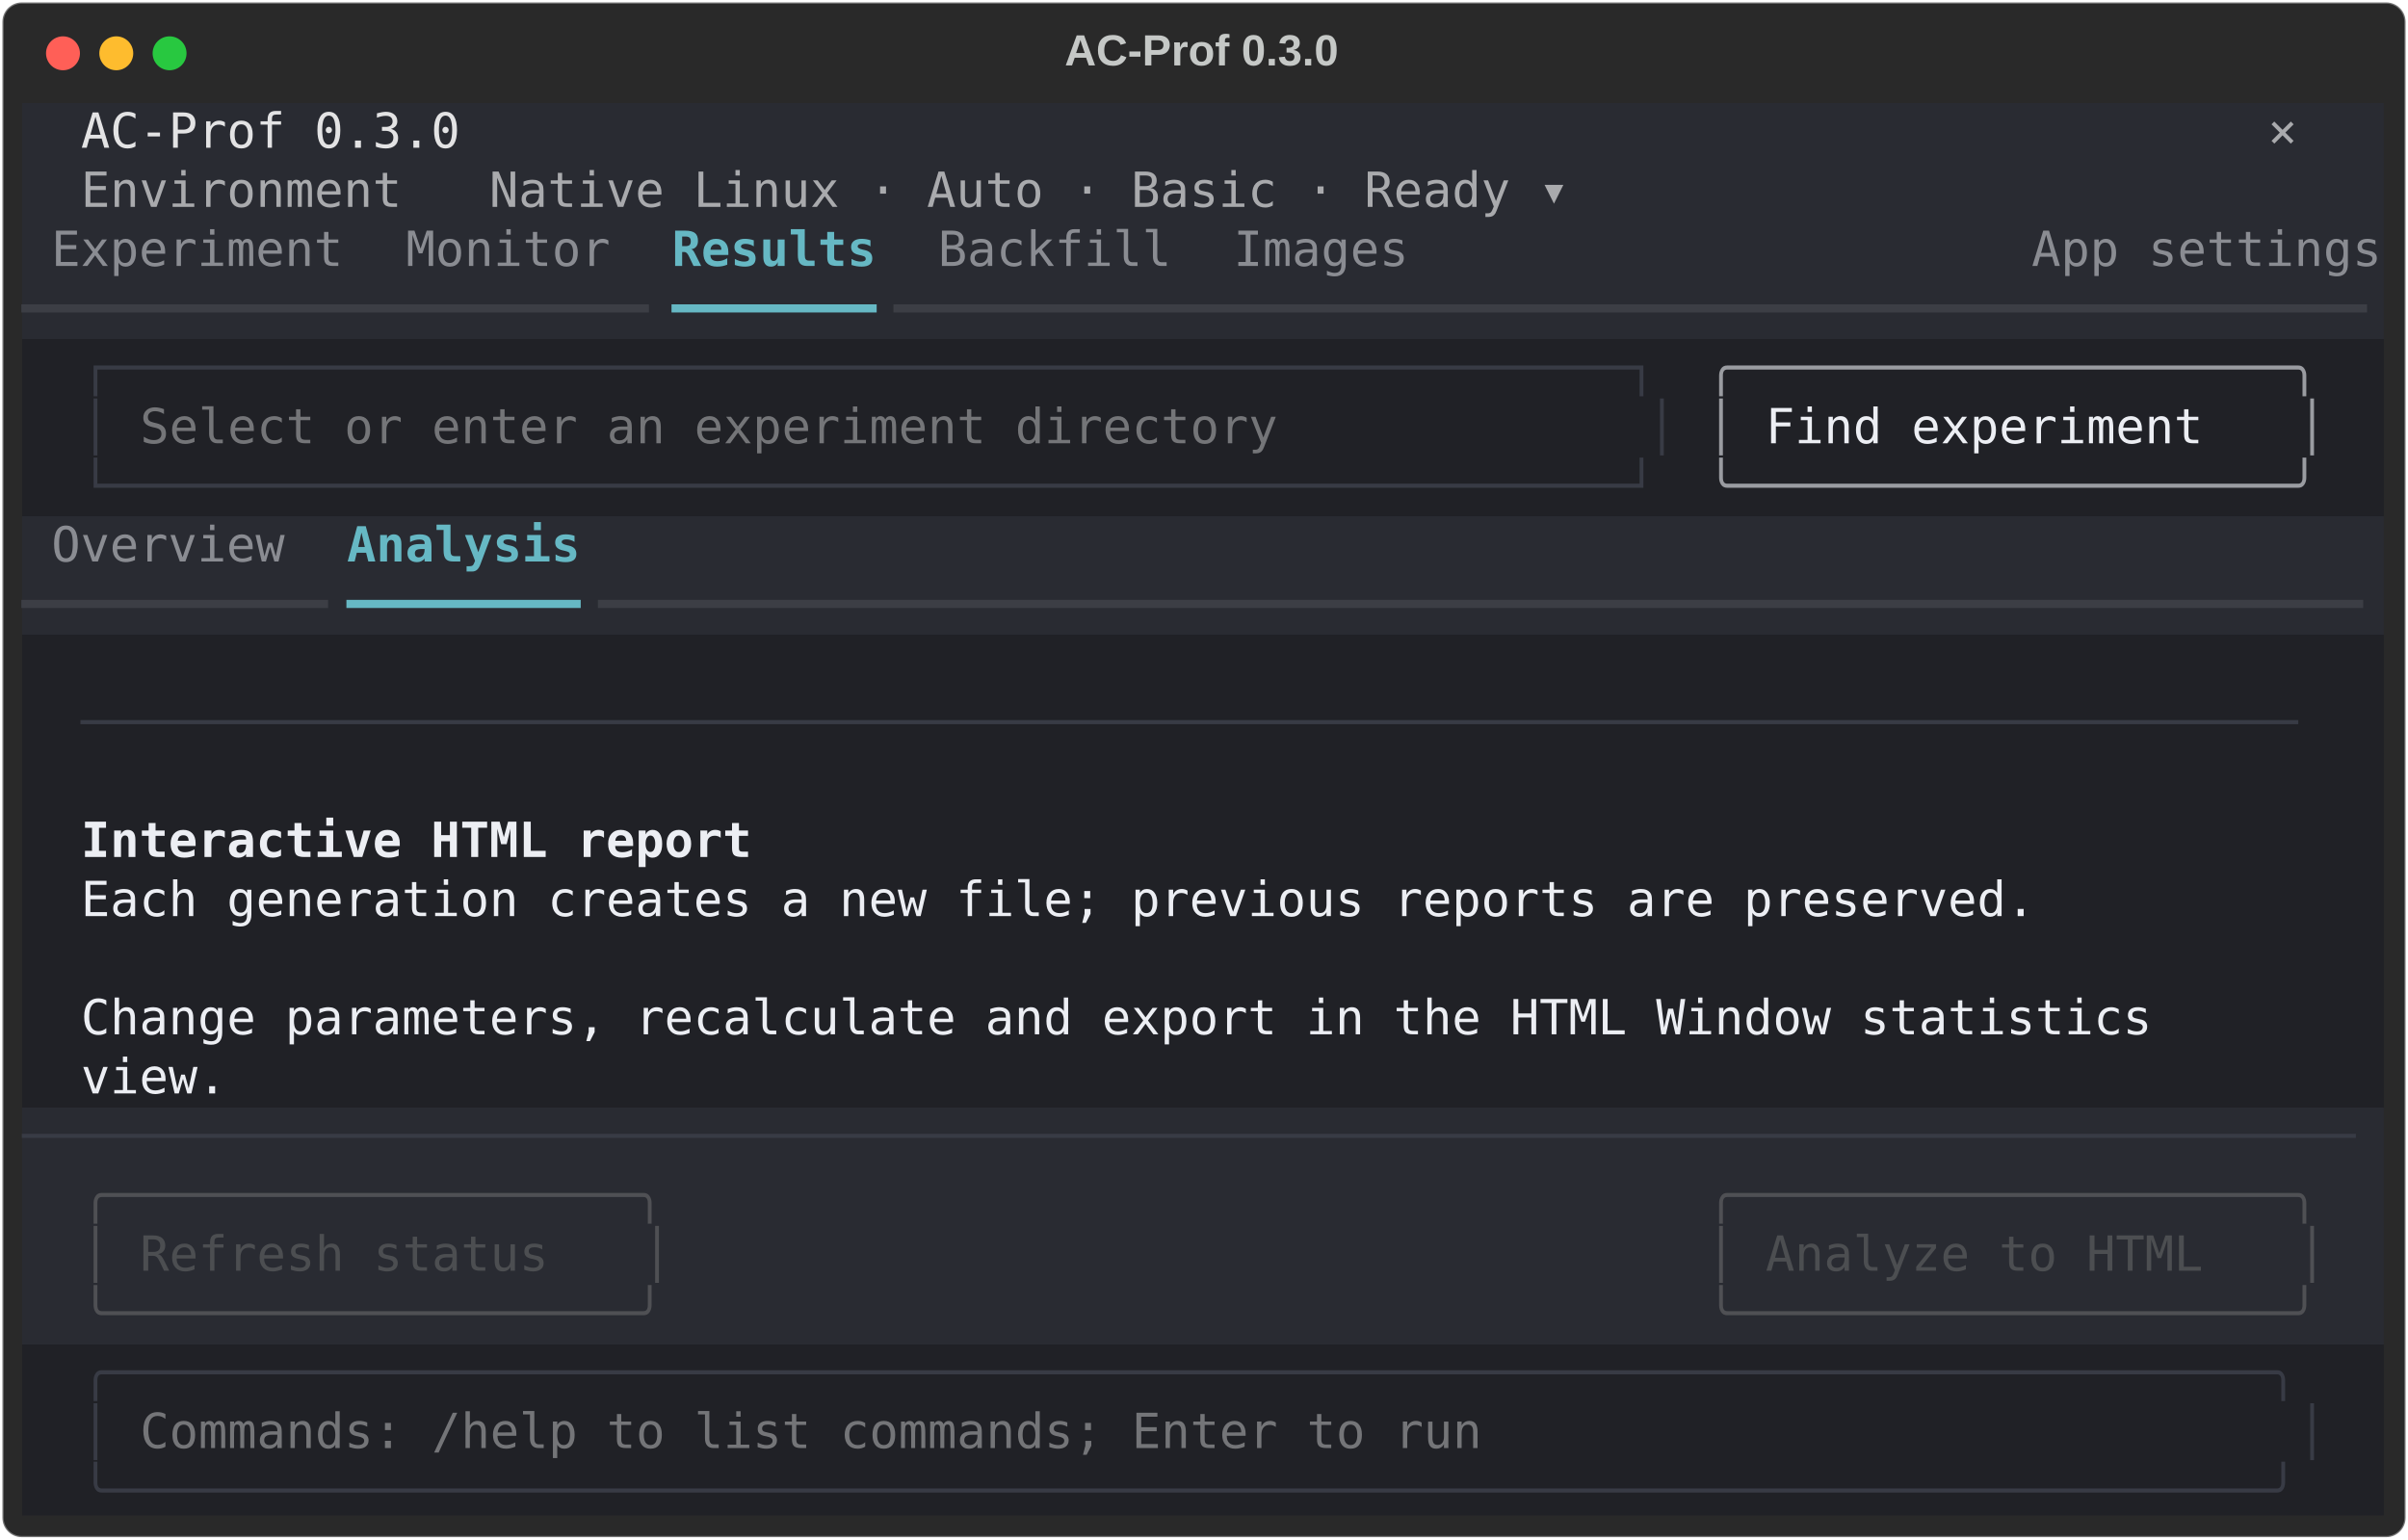
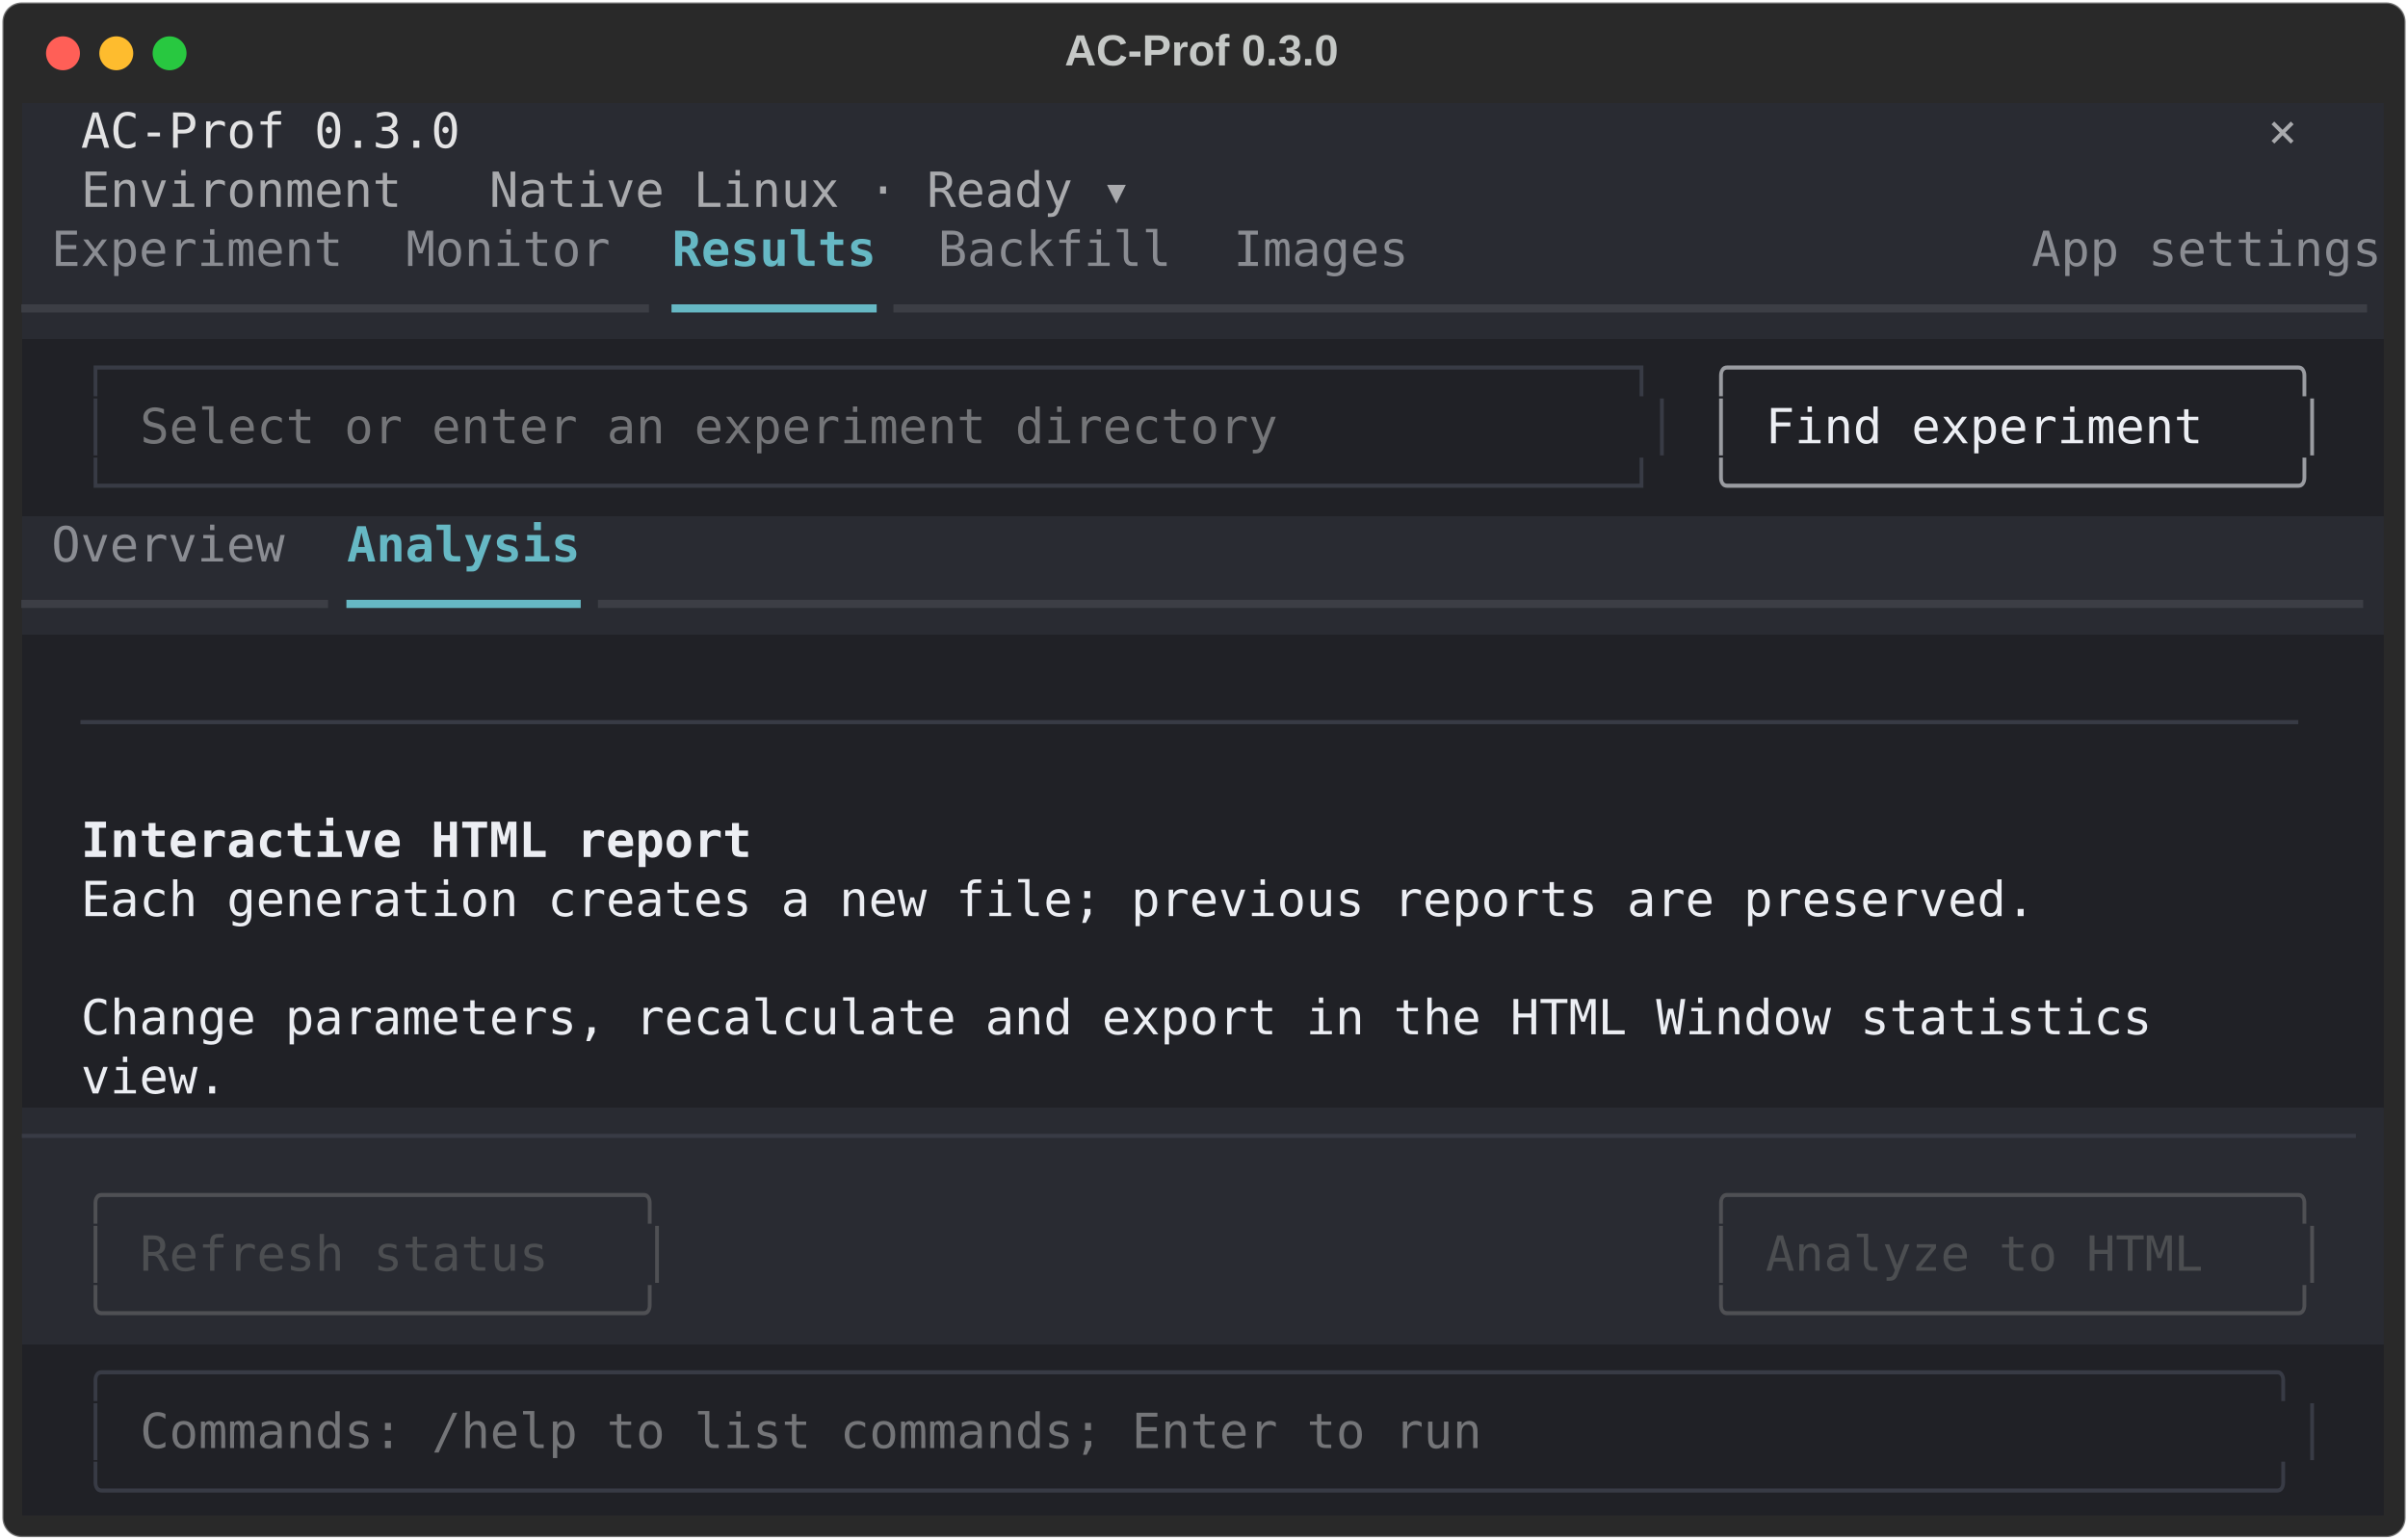
<svg xmlns="http://www.w3.org/2000/svg" class="rich-terminal" viewBox="0 0 994 635.6">
  <style>

    @font-face {
        font-family: "Fira Code";
        src: local("FiraCode-Regular"),
                url("https://cdnjs.cloudflare.com/ajax/libs/firacode/6.2.0/woff2/FiraCode-Regular.woff2") format("woff2"),
                url("https://cdnjs.cloudflare.com/ajax/libs/firacode/6.2.0/woff/FiraCode-Regular.woff") format("woff");
        font-style: normal;
        font-weight: 400;
    }
    @font-face {
        font-family: "Fira Code";
        src: local("FiraCode-Bold"),
                url("https://cdnjs.cloudflare.com/ajax/libs/firacode/6.2.0/woff2/FiraCode-Bold.woff2") format("woff2"),
                url("https://cdnjs.cloudflare.com/ajax/libs/firacode/6.2.0/woff/FiraCode-Bold.woff") format("woff");
        font-style: bold;
        font-weight: 700;
    }

    .terminal-matrix {
        font-family: Fira Code, monospace;
        font-size: 20px;
        line-height: 24.4px;
        font-variant-east-asian: full-width;
    }

    .terminal-title {
        font-size: 18px;
        font-weight: bold;
        font-family: arial;
    }

    .terminal-r1 { fill: #c5c8c6 }
.terminal-r2 { fill: #e3e3e4 }
.terminal-r3 { fill: #a9aaad }
.terminal-r4 { fill: #8a8c92 }
.terminal-r5 { fill: #66b8c4;font-weight: bold }
.terminal-r6 { fill: #3c3e45 }
.terminal-r7 { fill: #66b8c4 }
.terminal-r8 { fill: #383b45 }
.terminal-r9 { fill: #9a9ca1 }
.terminal-r10 { fill: #747578 }
.terminal-r11 { fill: #eceef3 }
.terminal-r12 { fill: #eceef3;font-weight: bold }
.terminal-r13 { fill: #4f5054 }
.terminal-r14 { fill: #4c4e51 }
    </style>
  <defs>
    <clipPath id="terminal-clip-terminal">
      <rect x="0" y="0" width="975.0" height="584.6" />
    </clipPath>
    <clipPath id="terminal-line-0">
      <rect x="0" y="1.5" width="976" height="24.65" />
    </clipPath>
    <clipPath id="terminal-line-1">
      <rect x="0" y="25.9" width="976" height="24.65" />
    </clipPath>
    <clipPath id="terminal-line-2">
      <rect x="0" y="50.3" width="976" height="24.65" />
    </clipPath>
    <clipPath id="terminal-line-3">
      <rect x="0" y="74.7" width="976" height="24.65" />
    </clipPath>
    <clipPath id="terminal-line-4">
      <rect x="0" y="99.1" width="976" height="24.65" />
    </clipPath>
    <clipPath id="terminal-line-5">
      <rect x="0" y="123.5" width="976" height="24.65" />
    </clipPath>
    <clipPath id="terminal-line-6">
      <rect x="0" y="147.9" width="976" height="24.65" />
    </clipPath>
    <clipPath id="terminal-line-7">
      <rect x="0" y="172.3" width="976" height="24.65" />
    </clipPath>
    <clipPath id="terminal-line-8">
      <rect x="0" y="196.7" width="976" height="24.65" />
    </clipPath>
    <clipPath id="terminal-line-9">
      <rect x="0" y="221.1" width="976" height="24.65" />
    </clipPath>
    <clipPath id="terminal-line-10">
      <rect x="0" y="245.5" width="976" height="24.65" />
    </clipPath>
    <clipPath id="terminal-line-11">
      <rect x="0" y="269.9" width="976" height="24.65" />
    </clipPath>
    <clipPath id="terminal-line-12">
      <rect x="0" y="294.3" width="976" height="24.65" />
    </clipPath>
    <clipPath id="terminal-line-13">
      <rect x="0" y="318.7" width="976" height="24.65" />
    </clipPath>
    <clipPath id="terminal-line-14">
      <rect x="0" y="343.1" width="976" height="24.65" />
    </clipPath>
    <clipPath id="terminal-line-15">
      <rect x="0" y="367.5" width="976" height="24.65" />
    </clipPath>
    <clipPath id="terminal-line-16">
      <rect x="0" y="391.9" width="976" height="24.65" />
    </clipPath>
    <clipPath id="terminal-line-17">
      <rect x="0" y="416.3" width="976" height="24.65" />
    </clipPath>
    <clipPath id="terminal-line-18">
      <rect x="0" y="440.7" width="976" height="24.65" />
    </clipPath>
    <clipPath id="terminal-line-19">
      <rect x="0" y="465.1" width="976" height="24.65" />
    </clipPath>
    <clipPath id="terminal-line-20">
      <rect x="0" y="489.5" width="976" height="24.65" />
    </clipPath>
    <clipPath id="terminal-line-21">
      <rect x="0" y="513.9" width="976" height="24.65" />
    </clipPath>
    <clipPath id="terminal-line-22">
      <rect x="0" y="538.3" width="976" height="24.65" />
    </clipPath>
  </defs>
  <rect fill="#292929" stroke="rgba(255,255,255,0.35)" stroke-width="1" x="1" y="1" width="992" height="633.6" rx="8" />
  <text class="terminal-title" fill="#c5c8c6" text-anchor="middle" x="496" y="27">AC-Prof 0.3.0</text>
  <g transform="translate(26,22)">
    <circle cx="0" cy="0" r="7" fill="#ff5f57" />
    <circle cx="22" cy="0" r="7" fill="#febc2e" />
    <circle cx="44" cy="0" r="7" fill="#28c840" />
  </g>
  <g transform="translate(9, 41)" clip-path="url(#terminal-clip-terminal)">
    <rect fill="#292b32" x="0" y="1.5" width="24.4" height="24.65" shape-rendering="crispEdges" />
    <rect fill="#292b32" x="24.4" y="1.5" width="158.6" height="24.65" shape-rendering="crispEdges" />
    <rect fill="#292b32" x="183" y="1.5" width="707.6" height="24.65" shape-rendering="crispEdges" />
    <rect fill="#292b32" x="890.6" y="1.5" width="36.6" height="24.65" shape-rendering="crispEdges" />
    <rect fill="#292b32" x="927.2" y="1.5" width="36.6" height="24.65" shape-rendering="crispEdges" />
    <rect fill="#292b32" x="963.8" y="1.5" width="12.2" height="24.65" shape-rendering="crispEdges" />
    <rect fill="#292b32" x="0" y="25.9" width="24.4" height="24.65" shape-rendering="crispEdges" />
-     <rect fill="#292b32" x="24.4" y="25.9" width="622.2" height="24.65" shape-rendering="crispEdges" />
-     <rect fill="#292b32" x="646.6" y="25.9" width="329.4" height="24.65" shape-rendering="crispEdges" />
+     <rect fill="#292b32" x="24.4" y="25.9" width="439.2" height="24.65" shape-rendering="crispEdges" />
+     <rect fill="#292b32" x="463.6" y="25.9" width="512.4" height="24.65" shape-rendering="crispEdges" />
    <rect fill="#292b32" x="0" y="50.3" width="12.2" height="24.65" shape-rendering="crispEdges" />
    <rect fill="#292b32" x="12.2" y="50.3" width="122" height="24.65" shape-rendering="crispEdges" />
    <rect fill="#292b32" x="134.2" y="50.3" width="24.4" height="24.65" shape-rendering="crispEdges" />
    <rect fill="#292b32" x="158.6" y="50.3" width="85.4" height="24.65" shape-rendering="crispEdges" />
    <rect fill="#292b32" x="244" y="50.3" width="24.4" height="24.65" shape-rendering="crispEdges" />
    <rect fill="#292b32" x="268.4" y="50.3" width="85.4" height="24.65" shape-rendering="crispEdges" />
    <rect fill="#292b32" x="353.8" y="50.3" width="24.4" height="24.65" shape-rendering="crispEdges" />
    <rect fill="#292b32" x="378.2" y="50.3" width="97.6" height="24.65" shape-rendering="crispEdges" />
    <rect fill="#292b32" x="475.8" y="50.3" width="24.4" height="24.65" shape-rendering="crispEdges" />
    <rect fill="#292b32" x="500.2" y="50.3" width="73.2" height="24.65" shape-rendering="crispEdges" />
    <rect fill="#292b32" x="573.4" y="50.3" width="256.2" height="24.65" shape-rendering="crispEdges" />
    <rect fill="#292b32" x="829.6" y="50.3" width="146.4" height="24.65" shape-rendering="crispEdges" />
    <rect fill="#292b32" x="0" y="74.7" width="268.4" height="24.65" shape-rendering="crispEdges" />
    <rect fill="#292b32" x="268.4" y="74.7" width="85.4" height="24.65" shape-rendering="crispEdges" />
    <rect fill="#292b32" x="353.8" y="74.7" width="622.2" height="24.65" shape-rendering="crispEdges" />
    <rect fill="#202126" x="0" y="99.1" width="24.4" height="24.65" shape-rendering="crispEdges" />
    <rect fill="#202126" x="24.4" y="99.1" width="658.8" height="24.65" shape-rendering="crispEdges" />
    <rect fill="#202126" x="683.2" y="99.1" width="12.2" height="24.65" shape-rendering="crispEdges" />
    <rect fill="#202126" x="695.4" y="99.1" width="256.2" height="24.65" shape-rendering="crispEdges" />
    <rect fill="#202126" x="951.6" y="99.1" width="24.4" height="24.65" shape-rendering="crispEdges" />
    <rect fill="#202126" x="0" y="123.5" width="24.4" height="24.65" shape-rendering="crispEdges" />
    <rect fill="#202126" x="24.4" y="123.5" width="12.2" height="24.65" shape-rendering="crispEdges" />
    <rect fill="#202126" x="36.6" y="123.5" width="12.2" height="24.65" shape-rendering="crispEdges" />
    <rect fill="#202126" x="48.8" y="123.5" width="475.8" height="24.65" shape-rendering="crispEdges" />
    <rect fill="#202126" x="524.6" y="123.5" width="134.2" height="24.65" shape-rendering="crispEdges" />
    <rect fill="#202126" x="658.8" y="123.5" width="12.2" height="24.65" shape-rendering="crispEdges" />
    <rect fill="#202126" x="671" y="123.5" width="12.2" height="24.65" shape-rendering="crispEdges" />
    <rect fill="#202126" x="683.2" y="123.5" width="12.2" height="24.65" shape-rendering="crispEdges" />
    <rect fill="#202126" x="695.4" y="123.5" width="12.2" height="24.65" shape-rendering="crispEdges" />
    <rect fill="#202126" x="707.6" y="123.5" width="12.2" height="24.65" shape-rendering="crispEdges" />
    <rect fill="#202126" x="719.8" y="123.5" width="207.4" height="24.65" shape-rendering="crispEdges" />
    <rect fill="#202126" x="927.2" y="123.5" width="12.2" height="24.65" shape-rendering="crispEdges" />
    <rect fill="#202126" x="939.4" y="123.5" width="12.2" height="24.65" shape-rendering="crispEdges" />
    <rect fill="#202126" x="951.6" y="123.5" width="24.4" height="24.65" shape-rendering="crispEdges" />
    <rect fill="#202126" x="0" y="147.9" width="24.4" height="24.65" shape-rendering="crispEdges" />
    <rect fill="#202126" x="24.4" y="147.9" width="658.8" height="24.65" shape-rendering="crispEdges" />
    <rect fill="#202126" x="683.2" y="147.9" width="12.2" height="24.65" shape-rendering="crispEdges" />
    <rect fill="#202126" x="695.4" y="147.9" width="256.2" height="24.65" shape-rendering="crispEdges" />
    <rect fill="#202126" x="951.6" y="147.9" width="24.4" height="24.65" shape-rendering="crispEdges" />
    <rect fill="#292b32" x="0" y="172.3" width="12.2" height="24.65" shape-rendering="crispEdges" />
    <rect fill="#292b32" x="12.2" y="172.3" width="97.6" height="24.65" shape-rendering="crispEdges" />
    <rect fill="#292b32" x="109.8" y="172.3" width="24.4" height="24.65" shape-rendering="crispEdges" />
    <rect fill="#292b32" x="134.2" y="172.3" width="97.6" height="24.65" shape-rendering="crispEdges" />
    <rect fill="#292b32" x="231.8" y="172.3" width="744.2" height="24.65" shape-rendering="crispEdges" />
    <rect fill="#292b32" x="0" y="196.7" width="134.2" height="24.65" shape-rendering="crispEdges" />
    <rect fill="#292b32" x="134.2" y="196.7" width="97.6" height="24.65" shape-rendering="crispEdges" />
    <rect fill="#292b32" x="231.8" y="196.7" width="744.2" height="24.65" shape-rendering="crispEdges" />
    <rect fill="#202126" x="0" y="221.1" width="976" height="24.65" shape-rendering="crispEdges" />
    <rect fill="#202126" x="0" y="245.5" width="24.4" height="24.65" shape-rendering="crispEdges" />
    <rect fill="#202126" x="24.4" y="245.5" width="927.2" height="24.65" shape-rendering="crispEdges" />
    <rect fill="#202126" x="951.6" y="245.5" width="24.4" height="24.65" shape-rendering="crispEdges" />
    <rect fill="#202126" x="0" y="269.9" width="976" height="24.65" shape-rendering="crispEdges" />
    <rect fill="#202126" x="0" y="294.3" width="24.4" height="24.65" shape-rendering="crispEdges" />
    <rect fill="#202126" x="24.4" y="294.3" width="280.6" height="24.65" shape-rendering="crispEdges" />
    <rect fill="#202126" x="305" y="294.3" width="671" height="24.65" shape-rendering="crispEdges" />
    <rect fill="#202126" x="0" y="318.7" width="24.4" height="24.65" shape-rendering="crispEdges" />
    <rect fill="#202126" x="24.4" y="318.7" width="817.4" height="24.65" shape-rendering="crispEdges" />
    <rect fill="#202126" x="841.8" y="318.7" width="134.2" height="24.65" shape-rendering="crispEdges" />
    <rect fill="#202126" x="0" y="343.1" width="976" height="24.65" shape-rendering="crispEdges" />
    <rect fill="#202126" x="0" y="367.5" width="24.4" height="24.65" shape-rendering="crispEdges" />
    <rect fill="#202126" x="24.4" y="367.5" width="866.2" height="24.65" shape-rendering="crispEdges" />
    <rect fill="#202126" x="890.6" y="367.5" width="85.4" height="24.65" shape-rendering="crispEdges" />
    <rect fill="#202126" x="0" y="391.9" width="24.4" height="24.65" shape-rendering="crispEdges" />
    <rect fill="#202126" x="24.4" y="391.9" width="61" height="24.65" shape-rendering="crispEdges" />
    <rect fill="#202126" x="85.4" y="391.9" width="890.6" height="24.65" shape-rendering="crispEdges" />
    <rect fill="#292b32" x="0" y="416.3" width="976" height="24.65" shape-rendering="crispEdges" />
    <rect fill="#292b32" x="0" y="440.7" width="24.4" height="24.65" shape-rendering="crispEdges" />
    <rect fill="#292b32" x="24.4" y="440.7" width="244" height="24.65" shape-rendering="crispEdges" />
    <rect fill="#292b32" x="268.4" y="440.7" width="427" height="24.65" shape-rendering="crispEdges" />
    <rect fill="#292b32" x="695.4" y="440.7" width="256.2" height="24.65" shape-rendering="crispEdges" />
    <rect fill="#292b32" x="951.6" y="440.7" width="24.4" height="24.65" shape-rendering="crispEdges" />
    <rect fill="#292b32" x="0" y="465.1" width="24.4" height="24.65" shape-rendering="crispEdges" />
    <rect fill="#292b32" x="24.4" y="465.1" width="12.2" height="24.65" shape-rendering="crispEdges" />
    <rect fill="#292b32" x="36.6" y="465.1" width="12.2" height="24.65" shape-rendering="crispEdges" />
    <rect fill="#292b32" x="48.8" y="465.1" width="195.2" height="24.65" shape-rendering="crispEdges" />
    <rect fill="#292b32" x="244" y="465.1" width="12.2" height="24.65" shape-rendering="crispEdges" />
    <rect fill="#292b32" x="256.2" y="465.1" width="12.2" height="24.65" shape-rendering="crispEdges" />
    <rect fill="#292b32" x="268.4" y="465.1" width="427" height="24.65" shape-rendering="crispEdges" />
    <rect fill="#292b32" x="695.4" y="465.1" width="12.2" height="24.65" shape-rendering="crispEdges" />
    <rect fill="#292b32" x="707.6" y="465.1" width="12.2" height="24.65" shape-rendering="crispEdges" />
    <rect fill="#292b32" x="719.8" y="465.1" width="207.4" height="24.65" shape-rendering="crispEdges" />
    <rect fill="#292b32" x="927.2" y="465.1" width="12.2" height="24.65" shape-rendering="crispEdges" />
    <rect fill="#292b32" x="939.4" y="465.1" width="12.2" height="24.65" shape-rendering="crispEdges" />
    <rect fill="#292b32" x="951.6" y="465.1" width="24.4" height="24.65" shape-rendering="crispEdges" />
    <rect fill="#292b32" x="0" y="489.5" width="24.4" height="24.65" shape-rendering="crispEdges" />
    <rect fill="#292b32" x="24.4" y="489.5" width="244" height="24.65" shape-rendering="crispEdges" />
    <rect fill="#292b32" x="268.4" y="489.5" width="427" height="24.65" shape-rendering="crispEdges" />
    <rect fill="#292b32" x="695.4" y="489.5" width="256.2" height="24.65" shape-rendering="crispEdges" />
    <rect fill="#292b32" x="951.6" y="489.5" width="24.4" height="24.65" shape-rendering="crispEdges" />
    <rect fill="#202126" x="0" y="513.9" width="24.4" height="24.65" shape-rendering="crispEdges" />
    <rect fill="#202126" x="24.4" y="513.9" width="927.2" height="24.65" shape-rendering="crispEdges" />
    <rect fill="#202126" x="951.6" y="513.9" width="24.4" height="24.65" shape-rendering="crispEdges" />
    <rect fill="#202126" x="0" y="538.3" width="24.4" height="24.65" shape-rendering="crispEdges" />
    <rect fill="#202126" x="24.4" y="538.3" width="12.2" height="24.65" shape-rendering="crispEdges" />
    <rect fill="#202126" x="36.6" y="538.3" width="12.2" height="24.65" shape-rendering="crispEdges" />
    <rect fill="#202126" x="48.8" y="538.3" width="561.2" height="24.65" shape-rendering="crispEdges" />
    <rect fill="#202126" x="610" y="538.3" width="317.2" height="24.65" shape-rendering="crispEdges" />
    <rect fill="#202126" x="927.2" y="538.3" width="12.2" height="24.65" shape-rendering="crispEdges" />
    <rect fill="#202126" x="939.4" y="538.3" width="12.2" height="24.65" shape-rendering="crispEdges" />
    <rect fill="#202126" x="951.6" y="538.3" width="24.4" height="24.65" shape-rendering="crispEdges" />
    <rect fill="#202126" x="0" y="562.7" width="24.4" height="24.65" shape-rendering="crispEdges" />
    <rect fill="#202126" x="24.4" y="562.7" width="927.2" height="24.65" shape-rendering="crispEdges" />
    <rect fill="#202126" x="951.6" y="562.7" width="24.4" height="24.65" shape-rendering="crispEdges" />
    <g class="terminal-matrix">
      <text class="terminal-r2" x="24.4" y="20" textLength="158.6" clip-path="url(#terminal-line-0)">AC-Prof 0.3.0</text>
      <text class="terminal-r3" x="927.2" y="20" textLength="36.6" clip-path="url(#terminal-line-0)"> × </text>
      <text class="terminal-r1" x="976" y="20" textLength="12.2" clip-path="url(#terminal-line-0)">
</text>
-       <text class="terminal-r3" x="24.4" y="44.4" textLength="622.2" clip-path="url(#terminal-line-1)">Environment   Native Linux · Auto · Basic · Ready ▾</text>
+       <text class="terminal-r3" x="24.4" y="44.4" textLength="439.2" clip-path="url(#terminal-line-1)">Environment   Native Linux · Ready ▾</text>
      <text class="terminal-r1" x="976" y="44.4" textLength="12.2" clip-path="url(#terminal-line-1)">
</text>
      <text class="terminal-r4" x="12.2" y="68.8" textLength="122" clip-path="url(#terminal-line-2)">Experiment</text>
      <text class="terminal-r4" x="158.6" y="68.8" textLength="85.4" clip-path="url(#terminal-line-2)">Monitor</text>
      <text class="terminal-r5" x="268.4" y="68.8" textLength="85.4" clip-path="url(#terminal-line-2)">Results</text>
      <text class="terminal-r4" x="378.2" y="68.8" textLength="97.6" clip-path="url(#terminal-line-2)">Backfill</text>
      <text class="terminal-r4" x="500.2" y="68.8" textLength="73.2" clip-path="url(#terminal-line-2)">Images</text>
      <text class="terminal-r4" x="829.6" y="68.8" textLength="146.4" clip-path="url(#terminal-line-2)">App settings</text>
      <text class="terminal-r1" x="976" y="68.8" textLength="12.2" clip-path="url(#terminal-line-2)">
</text>
      <text class="terminal-r6" x="0" y="93.2" textLength="268.4" clip-path="url(#terminal-line-3)">━━━━━━━━━━━━━━━━━━━━━╸</text>
      <text class="terminal-r7" x="268.4" y="93.2" textLength="85.4" clip-path="url(#terminal-line-3)">━━━━━━━</text>
      <text class="terminal-r6" x="353.8" y="93.2" textLength="622.2" clip-path="url(#terminal-line-3)">╺━━━━━━━━━━━━━━━━━━━━━━━━━━━━━━━━━━━━━━━━━━━━━━━━━━</text>
      <text class="terminal-r1" x="976" y="93.2" textLength="12.2" clip-path="url(#terminal-line-3)">
</text>
      <text class="terminal-r8" x="24.4" y="117.6" textLength="658.8" clip-path="url(#terminal-line-4)">┌────────────────────────────────────────────────────┐</text>
      <text class="terminal-r9" x="695.4" y="117.6" textLength="256.2" clip-path="url(#terminal-line-4)">╭───────────────────╮</text>
      <text class="terminal-r1" x="976" y="117.6" textLength="12.2" clip-path="url(#terminal-line-4)">
</text>
      <text class="terminal-r8" x="24.4" y="142" textLength="12.2" clip-path="url(#terminal-line-5)">│</text>
      <text class="terminal-r10" x="48.8" y="142" textLength="475.8" clip-path="url(#terminal-line-5)">Select or enter an experiment directory</text>
      <text class="terminal-r8" x="671" y="142" textLength="12.2" clip-path="url(#terminal-line-5)">│</text>
      <text class="terminal-r9" x="695.4" y="142" textLength="12.2" clip-path="url(#terminal-line-5)">│</text>
      <text class="terminal-r11" x="719.8" y="142" textLength="207.4" clip-path="url(#terminal-line-5)"> Find experiment </text>
      <text class="terminal-r9" x="939.4" y="142" textLength="12.2" clip-path="url(#terminal-line-5)">│</text>
      <text class="terminal-r1" x="976" y="142" textLength="12.2" clip-path="url(#terminal-line-5)">
</text>
      <text class="terminal-r8" x="24.4" y="166.4" textLength="658.8" clip-path="url(#terminal-line-6)">└────────────────────────────────────────────────────┘</text>
      <text class="terminal-r9" x="695.4" y="166.4" textLength="256.2" clip-path="url(#terminal-line-6)">╰───────────────────╯</text>
      <text class="terminal-r1" x="976" y="166.4" textLength="12.2" clip-path="url(#terminal-line-6)">
</text>
      <text class="terminal-r4" x="12.2" y="190.8" textLength="97.6" clip-path="url(#terminal-line-7)">Overview</text>
      <text class="terminal-r5" x="134.2" y="190.8" textLength="97.6" clip-path="url(#terminal-line-7)">Analysis</text>
      <text class="terminal-r1" x="976" y="190.8" textLength="12.2" clip-path="url(#terminal-line-7)">
</text>
      <text class="terminal-r6" x="0" y="215.2" textLength="134.2" clip-path="url(#terminal-line-8)">━━━━━━━━━━╸</text>
      <text class="terminal-r7" x="134.2" y="215.2" textLength="97.6" clip-path="url(#terminal-line-8)">━━━━━━━━</text>
      <text class="terminal-r6" x="231.8" y="215.2" textLength="744.2" clip-path="url(#terminal-line-8)">╺━━━━━━━━━━━━━━━━━━━━━━━━━━━━━━━━━━━━━━━━━━━━━━━━━━━━━━━━━━━━</text>
      <text class="terminal-r1" x="976" y="215.2" textLength="12.2" clip-path="url(#terminal-line-8)">
</text>
      <text class="terminal-r1" x="976" y="239.6" textLength="12.2" clip-path="url(#terminal-line-9)">
</text>
      <text class="terminal-r8" x="24.4" y="264" textLength="927.2" clip-path="url(#terminal-line-10)">────────────────────────────────────────────────────────────────────────────</text>
      <text class="terminal-r1" x="976" y="264" textLength="12.2" clip-path="url(#terminal-line-10)">
</text>
      <text class="terminal-r1" x="976" y="288.4" textLength="12.2" clip-path="url(#terminal-line-11)">
</text>
      <text class="terminal-r12" x="24.4" y="312.8" textLength="280.6" clip-path="url(#terminal-line-12)">Interactive HTML report</text>
      <text class="terminal-r1" x="976" y="312.8" textLength="12.2" clip-path="url(#terminal-line-12)">
</text>
      <text class="terminal-r11" x="24.4" y="337.2" textLength="817.4" clip-path="url(#terminal-line-13)">Each generation creates a new file; previous reports are preserved.</text>
      <text class="terminal-r1" x="976" y="337.2" textLength="12.2" clip-path="url(#terminal-line-13)">
</text>
      <text class="terminal-r1" x="976" y="361.6" textLength="12.2" clip-path="url(#terminal-line-14)">
</text>
      <text class="terminal-r11" x="24.4" y="386" textLength="866.2" clip-path="url(#terminal-line-15)">Change parameters, recalculate and export in the HTML Window statistics</text>
      <text class="terminal-r1" x="976" y="386" textLength="12.2" clip-path="url(#terminal-line-15)">
</text>
      <text class="terminal-r11" x="24.4" y="410.4" textLength="61" clip-path="url(#terminal-line-16)">view.</text>
      <text class="terminal-r1" x="976" y="410.4" textLength="12.2" clip-path="url(#terminal-line-16)">
</text>
      <text class="terminal-r8" x="0" y="434.8" textLength="976" clip-path="url(#terminal-line-17)">────────────────────────────────────────────────────────────────────────────────</text>
      <text class="terminal-r1" x="976" y="434.8" textLength="12.2" clip-path="url(#terminal-line-17)">
</text>
      <text class="terminal-r13" x="24.4" y="459.2" textLength="244" clip-path="url(#terminal-line-18)">╭──────────────────╮</text>
      <text class="terminal-r13" x="695.4" y="459.2" textLength="256.2" clip-path="url(#terminal-line-18)">╭───────────────────╮</text>
      <text class="terminal-r1" x="976" y="459.2" textLength="12.2" clip-path="url(#terminal-line-18)">
</text>
      <text class="terminal-r13" x="24.4" y="483.6" textLength="12.2" clip-path="url(#terminal-line-19)">│</text>
      <text class="terminal-r14" x="48.8" y="483.6" textLength="195.2" clip-path="url(#terminal-line-19)"> Refresh status </text>
      <text class="terminal-r13" x="256.2" y="483.6" textLength="12.2" clip-path="url(#terminal-line-19)">│</text>
      <text class="terminal-r13" x="695.4" y="483.6" textLength="12.2" clip-path="url(#terminal-line-19)">│</text>
      <text class="terminal-r14" x="719.8" y="483.6" textLength="207.4" clip-path="url(#terminal-line-19)"> Analyze to HTML </text>
      <text class="terminal-r13" x="939.4" y="483.6" textLength="12.2" clip-path="url(#terminal-line-19)">│</text>
      <text class="terminal-r1" x="976" y="483.6" textLength="12.2" clip-path="url(#terminal-line-19)">
</text>
      <text class="terminal-r13" x="24.4" y="508" textLength="244" clip-path="url(#terminal-line-20)">╰──────────────────╯</text>
      <text class="terminal-r13" x="695.4" y="508" textLength="256.2" clip-path="url(#terminal-line-20)">╰───────────────────╯</text>
      <text class="terminal-r1" x="976" y="508" textLength="12.2" clip-path="url(#terminal-line-20)">
</text>
      <text class="terminal-r8" x="24.4" y="532.4" textLength="927.2" clip-path="url(#terminal-line-21)">╭──────────────────────────────────────────────────────────────────────────╮</text>
      <text class="terminal-r1" x="976" y="532.4" textLength="12.2" clip-path="url(#terminal-line-21)">
</text>
      <text class="terminal-r8" x="24.4" y="556.8" textLength="12.2" clip-path="url(#terminal-line-22)">│</text>
      <text class="terminal-r10" x="48.8" y="556.8" textLength="561.2" clip-path="url(#terminal-line-22)">Commands: /help to list commands; Enter to run</text>
      <text class="terminal-r8" x="939.4" y="556.8" textLength="12.2" clip-path="url(#terminal-line-22)">│</text>
      <text class="terminal-r1" x="976" y="556.8" textLength="12.2" clip-path="url(#terminal-line-22)">
</text>
      <text class="terminal-r8" x="24.4" y="581.2" textLength="927.2" clip-path="url(#terminal-line-23)">╰──────────────────────────────────────────────────────────────────────────╯</text>
    </g>
  </g>
</svg>
